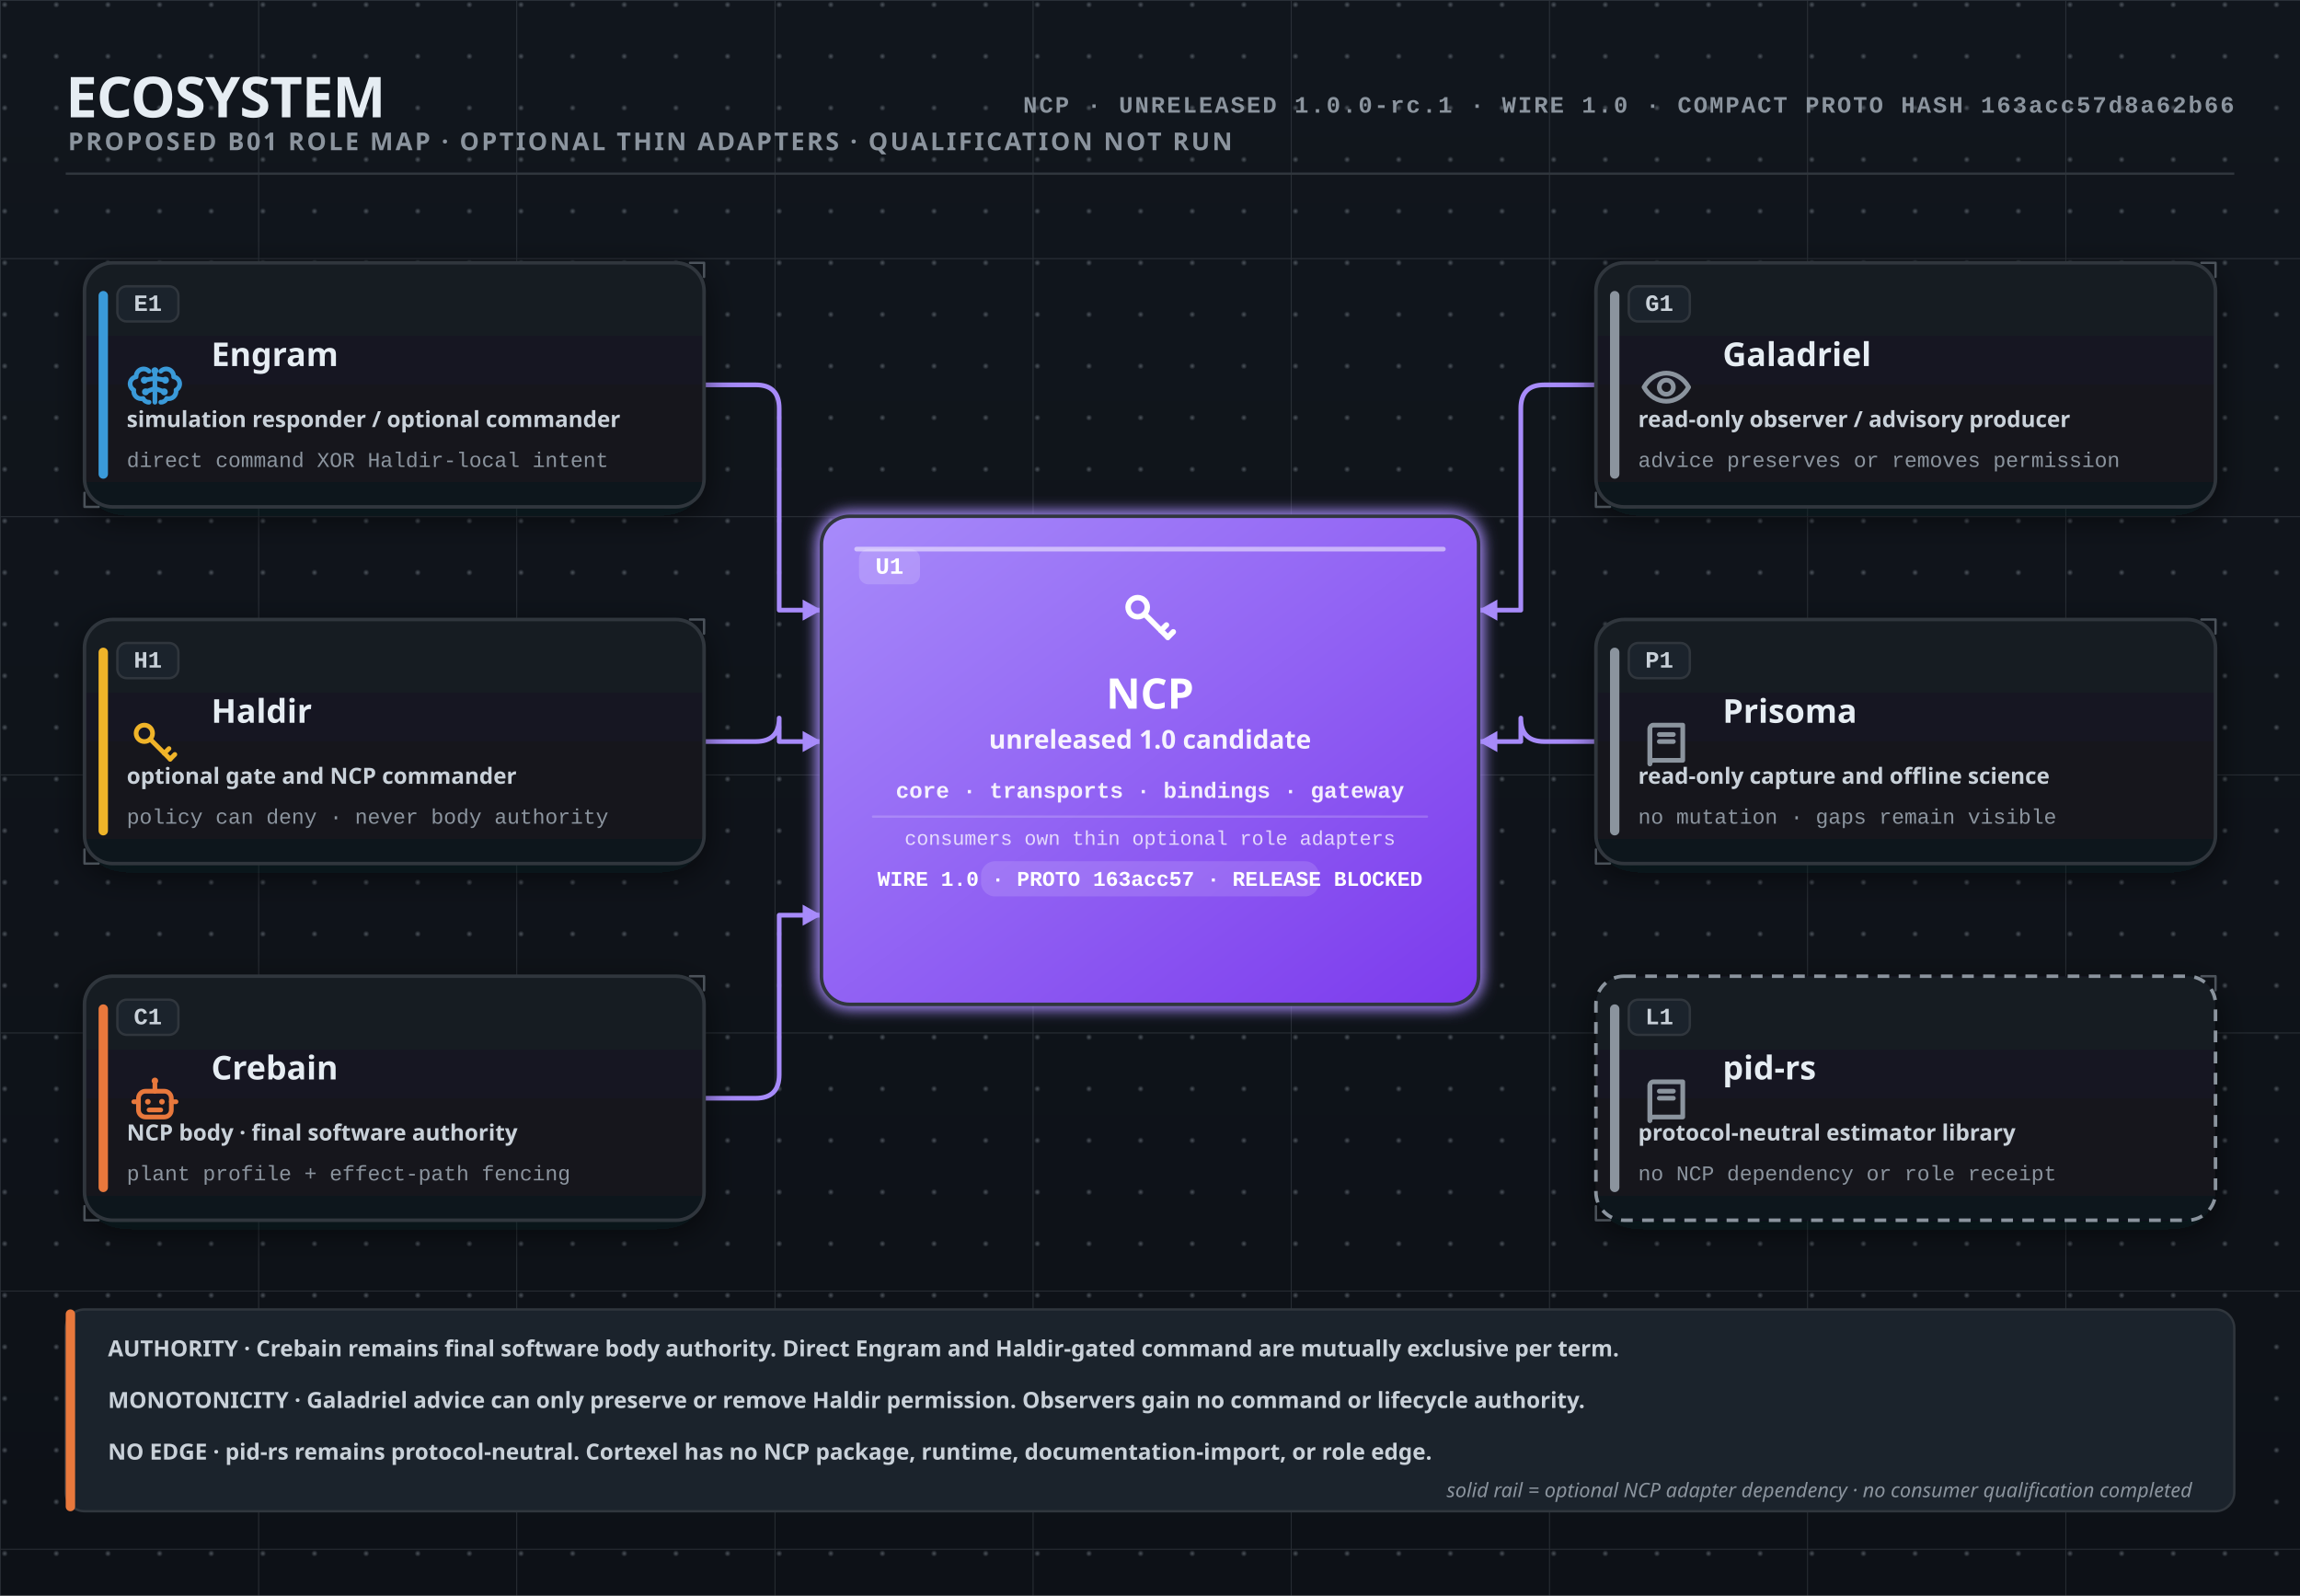
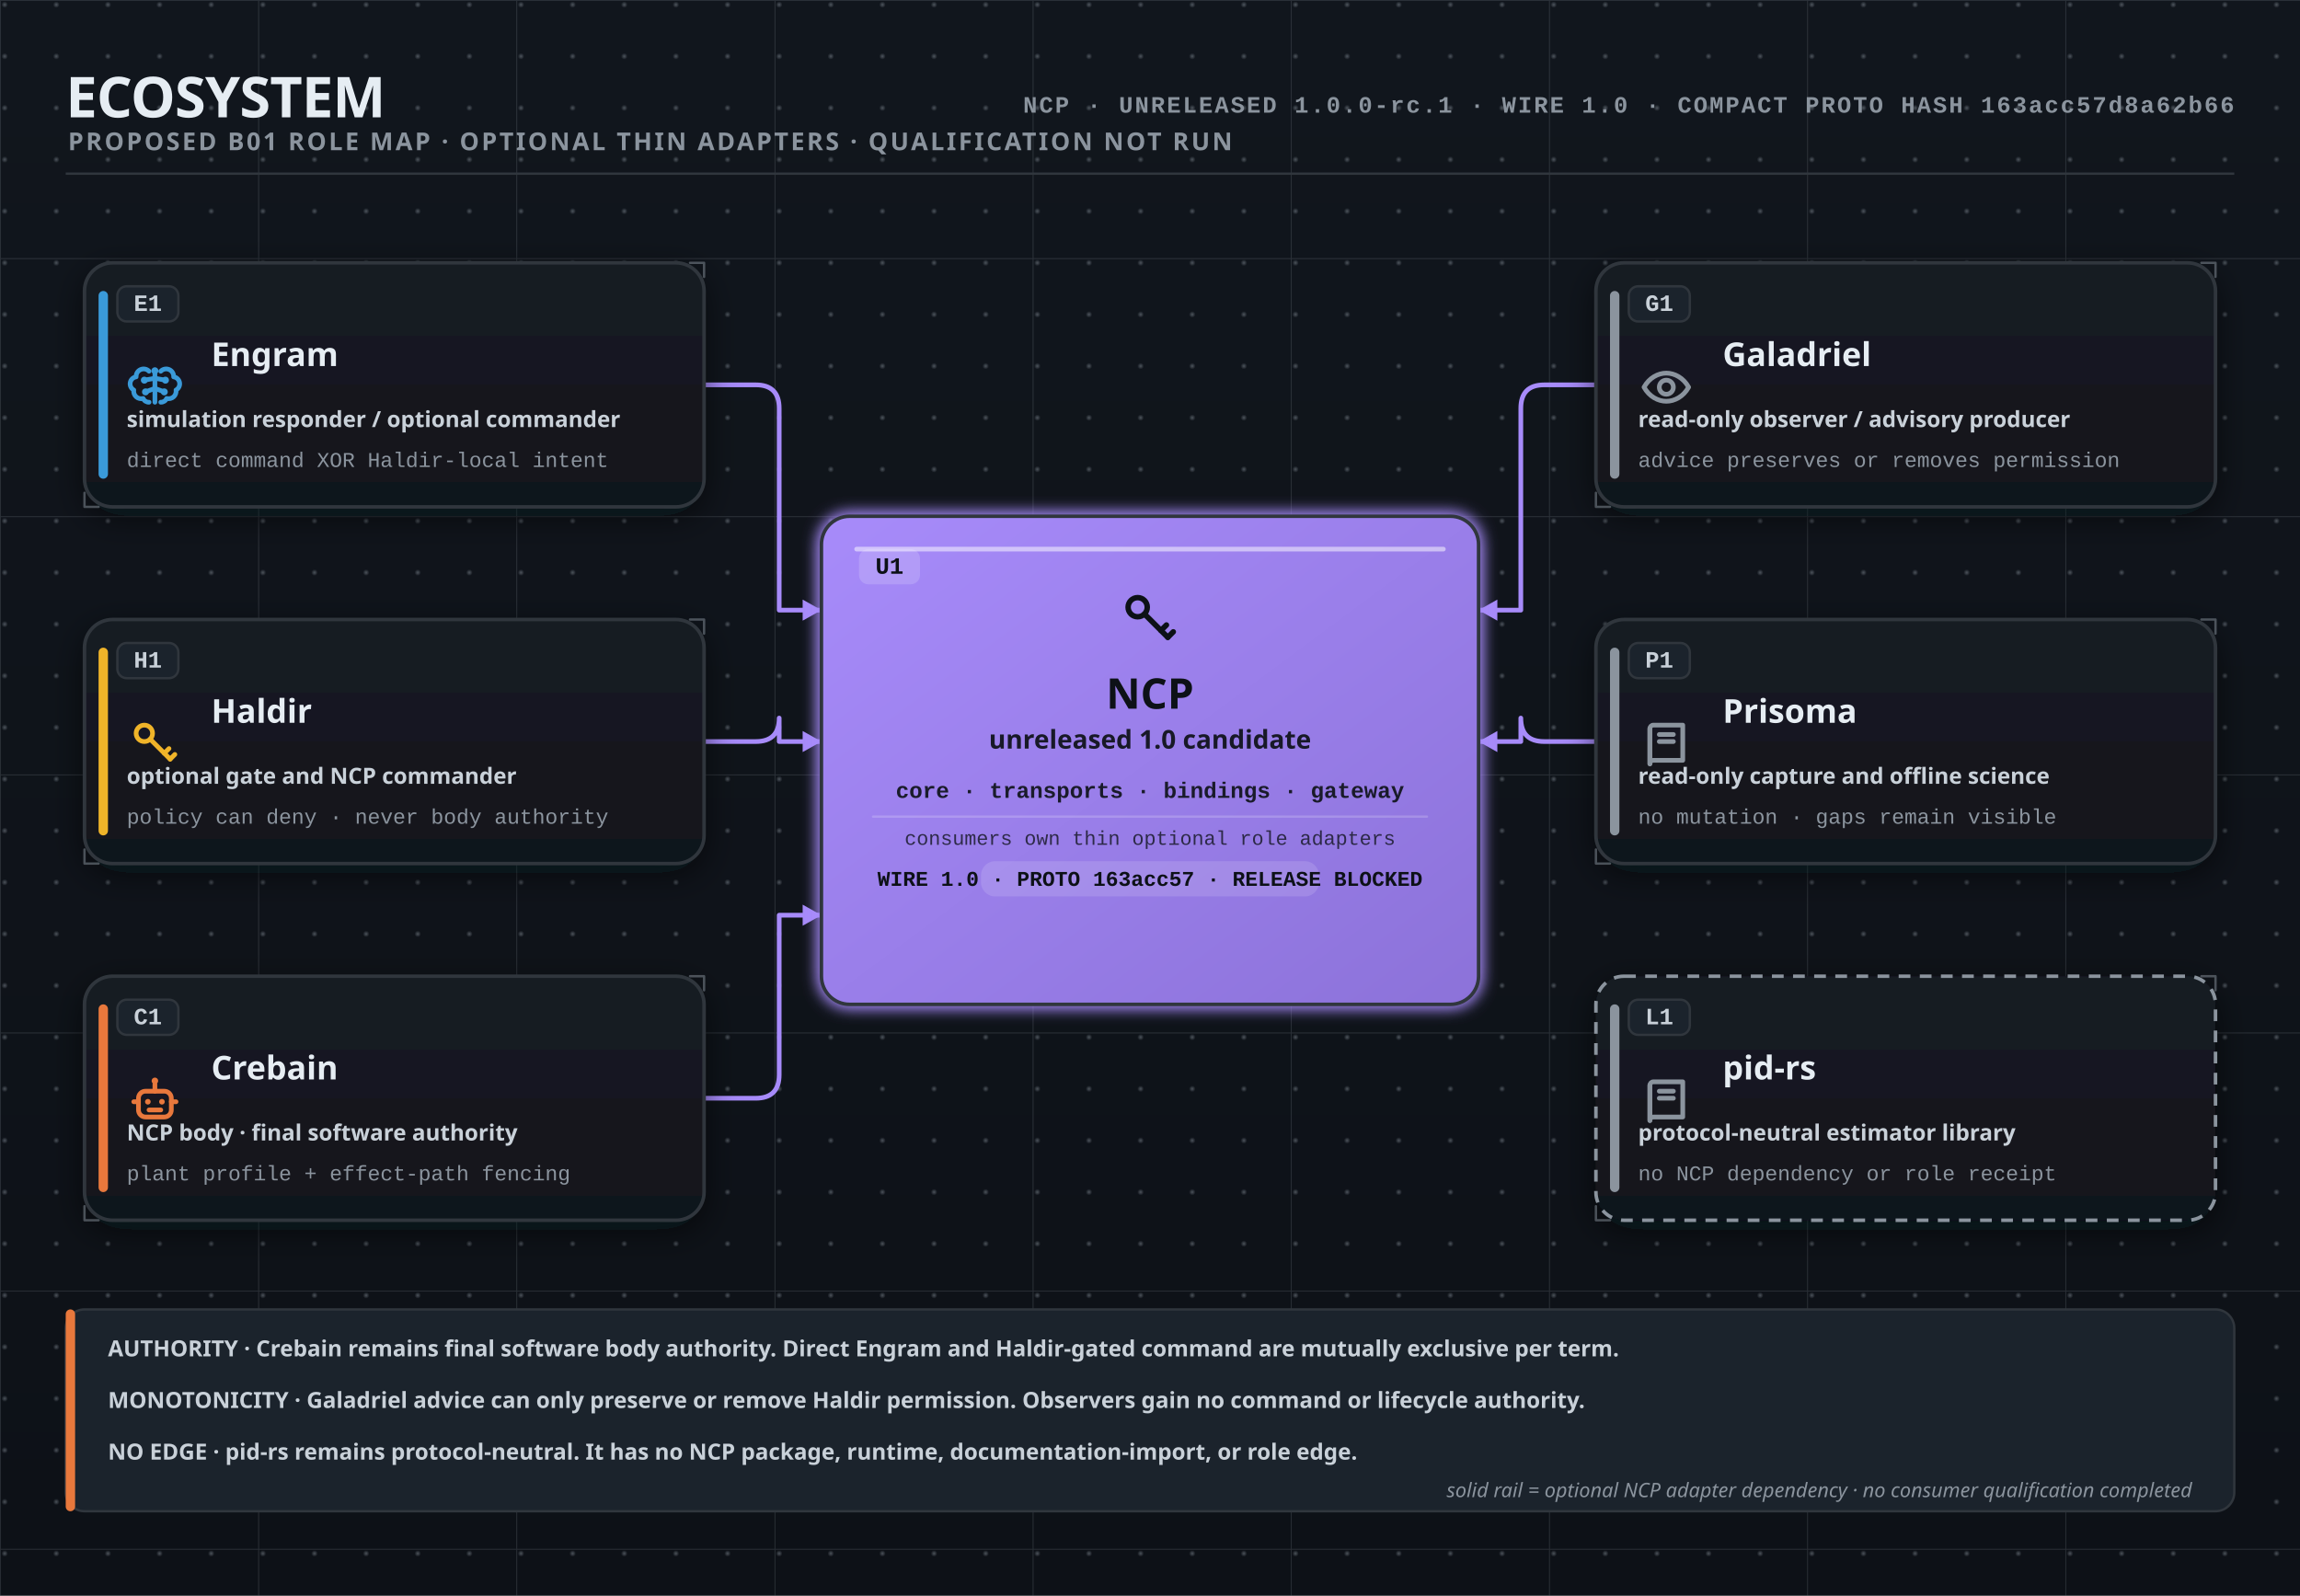
<svg xmlns="http://www.w3.org/2000/svg" width="980" height="680" viewBox="0 0 980 680" font-family="-apple-system, BlinkMacSystemFont, 'Segoe UI', 'Noto Sans', Helvetica, Arial, sans-serif" role="img" aria-labelledby="ncp-ecosystem-title ncp-ecosystem-desc">
  <defs>
    <linearGradient id="pageBg" x1="0" y1="0" x2="0" y2="1">
      <stop offset="0" stop-color="#11161d" />
      <stop offset="1" stop-color="#0d1117" />
    </linearGradient>
    <linearGradient id="surface" x1="0" y1="0" x2="0" y2="1">
      <stop offset="0" stop-color="#161b22" />
      <stop offset="1" stop-color="#11161d" />
    </linearGradient>
    <linearGradient id="busAction" x1="0" y1="0" x2="1" y2="0">
      <stop offset="0" stop-color="#e8783c" stop-opacity="0.85" />
      <stop offset="0.5" stop-color="#ff8a4c" stop-opacity="1" />
      <stop offset="1" stop-color="#e8783c" stop-opacity="0.85" />
    </linearGradient>
    <linearGradient id="contractHero" x1="0" y1="0" x2="1" y2="1">
      <stop offset="0" stop-color="#a78bfa" />
-       <stop offset="1" stop-color="#7c3aed" />
+       <stop offset="1" stop-color="#8c72d9" />
    </linearGradient>
    <radialGradient id="gridDot" cx="0.5" cy="0.5" r="0.5">
      <stop offset="0" stop-color="#8b949e" stop-opacity="0.5" />
      <stop offset="1" stop-color="#8b949e" stop-opacity="0" />
    </radialGradient>
    <pattern id="grid" width="22" height="22" patternUnits="userSpaceOnUse">
      <circle cx="2" cy="2" r="1.4" fill="url(#gridDot)" />
    </pattern>
    <pattern id="gridMajor" width="110" height="110" patternUnits="userSpaceOnUse">
      <path d="M110 0H0V110" fill="none" stroke="#8b949e" stroke-width="0.75" stroke-opacity="0.22" />
    </pattern>
    <filter id="soft" x="-40%" y="-40%" width="180%" height="180%" color-interpolation-filters="sRGB">
      <feDropShadow dx="0" dy="4" stdDeviation="7" flood-color="#05070b" flood-opacity="0.6" />
    </filter>
    <filter id="halo" x="-60%" y="-60%" width="220%" height="220%" color-interpolation-filters="sRGB">
      <feGaussianBlur stdDeviation="3" />
    </filter>
    <filter id="glow" x="-90%" y="-90%" width="280%" height="280%" color-interpolation-filters="sRGB">
      <feGaussianBlur in="SourceGraphic" stdDeviation="3.4" result="b" />
      <feFlood flood-color="#ff8a4c" flood-opacity="0.9" />
      <feComposite in2="b" operator="in" result="g" />
      <feMerge>
        <feMergeNode in="g" />
        <feMergeNode in="g" />
        <feMergeNode in="SourceGraphic" />
      </feMerge>
    </filter>
    <marker id="arrowAction" markerUnits="userSpaceOnUse" markerWidth="12" markerHeight="12" refX="9" refY="5.5" orient="auto">
      <path d="M1,1 L9,5.5 L1,10 Z" fill="#e8783c" />
    </marker>
    <marker id="arrowControl" markerUnits="userSpaceOnUse" markerWidth="12" markerHeight="12" refX="9" refY="5.5" orient="auto">
      <path d="M1,1 L9,5.5 L1,10 Z" fill="#3a9ad9" />
    </marker>
    <marker id="replyControl" markerUnits="userSpaceOnUse" markerWidth="12" markerHeight="12" refX="9" refY="5.5" orient="auto">
      <path d="M2,1.5 L9,5.5 L2,9.5" fill="none" stroke="#3a9ad9" stroke-width="1.7" stroke-linecap="round" stroke-linejoin="round" />
    </marker>
    <marker id="arrowPercep" markerUnits="userSpaceOnUse" markerWidth="12" markerHeight="12" refX="9" refY="5.5" orient="auto">
      <path d="M1,1 L9,5.5 L1,10 Z" fill="#56b4e9" />
    </marker>
    <marker id="tapObserve" markerUnits="userSpaceOnUse" markerWidth="10" markerHeight="10" refX="5" refY="5" orient="auto">
      <circle cx="5" cy="5" r="3.2" fill="none" stroke="#8b949e" stroke-width="1.5" />
    </marker>
    <marker id="arrowContract" markerUnits="userSpaceOnUse" markerWidth="12" markerHeight="12" refX="9" refY="5.5" orient="auto">
      <path d="M1,1 L9,5.5 L1,10 Z" fill="#a78bfa" />
    </marker>
    <marker id="submoduleArrow" markerUnits="userSpaceOnUse" markerWidth="12" markerHeight="12" refX="9" refY="5.5" orient="auto">
      <path d="M2,1.5 L9,5.5 L2,9.5" fill="none" stroke="#8b949e" stroke-width="1.7" stroke-linecap="round" stroke-linejoin="round" />
    </marker>
    <marker id="arrowActive" markerUnits="userSpaceOnUse" markerWidth="12" markerHeight="12" refX="9" refY="5.5" orient="auto">
      <path d="M1,1 L9,5.5 L1,10 Z" fill="#33c295" />
    </marker>
    <marker id="arrowEstop" markerUnits="userSpaceOnUse" markerWidth="12" markerHeight="12" refX="9" refY="5.5" orient="auto">
      <path d="M1,1 L9,5.5 L1,10 Z" fill="#e8783c" stroke="#ffd9c2" stroke-width="0.6" />
    </marker>
    <marker id="arrowHold" markerUnits="userSpaceOnUse" markerWidth="12" markerHeight="12" refX="9" refY="5.5" orient="auto">
      <path d="M1,1 L9,5.5 L1,10 Z" fill="#f0b429" />
    </marker>
    <marker id="arrowMut" markerUnits="userSpaceOnUse" markerWidth="12" markerHeight="12" refX="9" refY="5.5" orient="auto">
      <path d="M1,1 L9,5.5 L1,10 Z" fill="#8b949e" />
    </marker>
    <marker id="arrowConfig" markerUnits="userSpaceOnUse" markerWidth="12" markerHeight="12" refX="9" refY="5.5" orient="auto">
      <path d="M1,1 L9,5.5 L1,10 Z" fill="#e08cbf" />
    </marker>
    <filter id="glowContract" x="-90%" y="-90%" width="280%" height="280%" color-interpolation-filters="sRGB">
      <feGaussianBlur in="SourceGraphic" stdDeviation="3.4" result="b" />
      <feFlood flood-color="#a78bfa" flood-opacity="0.9" />
      <feComposite in2="b" operator="in" result="g" />
      <feMerge>
        <feMergeNode in="g" />
        <feMergeNode in="g" />
        <feMergeNode in="SourceGraphic" />
      </feMerge>
    </filter>
    <filter id="glowActive" x="-90%" y="-90%" width="280%" height="280%" color-interpolation-filters="sRGB">
      <feGaussianBlur in="SourceGraphic" stdDeviation="3.4" result="b" />
      <feFlood flood-color="#33c295" flood-opacity="0.9" />
      <feComposite in2="b" operator="in" result="g" />
      <feMerge>
        <feMergeNode in="g" />
        <feMergeNode in="g" />
        <feMergeNode in="SourceGraphic" />
      </feMerge>
    </filter>
  </defs>
  <rect x="0" y="0" width="980" height="680" rx="0" fill="url(#pageBg)" />
  <rect x="0" y="0" width="980" height="680" rx="0" fill="url(#gridMajor)" />
  <rect x="0" y="0" width="980" height="680" rx="0" fill="url(#grid)" />
  <text x="28" y="50" font-family="-apple-system, BlinkMacSystemFont, 'Segoe UI', 'Noto Sans', Helvetica, Arial, sans-serif" font-size="24" font-weight="800" font-style="normal" fill="#e6edf3" text-anchor="start" letter-spacing="-0.3" text-rendering="geometricPrecision">ECOSYSTEM</text>
  <text x="29" y="64" font-family="-apple-system, BlinkMacSystemFont, 'Segoe UI', 'Noto Sans', Helvetica, Arial, sans-serif" font-size="10.5" font-weight="600" font-style="normal" fill="#8b949e" text-anchor="start" letter-spacing="1.0" text-rendering="geometricPrecision">PROPOSED B01 ROLE MAP  ·  OPTIONAL THIN ADAPTERS  ·  QUALIFICATION NOT RUN</text>
  <line x1="28" y1="74" x2="952" y2="74" stroke="#30363d" stroke-width="1" stroke-linecap="butt" />
  <text x="952" y="48" font-family="ui-monospace, SFMono-Regular, 'SF Mono', Menlo, Consolas, 'Liberation Mono', monospace" font-size="10" font-weight="600" font-style="normal" fill="#8b949e" text-anchor="end" letter-spacing="0.8" text-rendering="geometricPrecision">NCP · UNRELEASED 1.0.0-rc.1 · WIRE 1.0 · COMPACT PROTO HASH 163acc57d8a62b66</text>
  <path d="M300,164.0 L322,164.0 Q332,164.0 332,174.0 L332,260 L350,260" fill="none" stroke="#a78bfa" stroke-width="2" stroke-linecap="round" stroke-linejoin="round" marker-end="url(#arrowContract)" />
  <path d="M300,316.0 L322,316.0 Q332,316.0 332,306.0 L332,316.0 L350,316.0" fill="none" stroke="#a78bfa" stroke-width="2" stroke-linecap="round" stroke-linejoin="round" marker-end="url(#arrowContract)" />
  <path d="M300,468.0 L322,468.0 Q332,468.0 332,458.0 L332,390 L350,390" fill="none" stroke="#a78bfa" stroke-width="2" stroke-linecap="round" stroke-linejoin="round" marker-end="url(#arrowContract)" />
  <path d="M680,164.0 L658,164.0 Q648,164.0 648,174.0 L648,260 L630,260" fill="none" stroke="#a78bfa" stroke-width="2" stroke-linecap="round" stroke-linejoin="round" marker-end="url(#arrowContract)" />
  <path d="M680,316.0 L658,316.0 Q648,316.0 648,306.0 L648,316.0 L630,316.0" fill="none" stroke="#a78bfa" stroke-width="2" stroke-linecap="round" stroke-linejoin="round" marker-end="url(#arrowContract)" />
  <rect x="36" y="112" width="264" height="104" rx="12" fill="url(#surface)" filter="url(#soft)" />
  <rect x="36" y="112" width="264" height="104" rx="12" fill="none" stroke="#30363d" stroke-width="1.5" />
  <rect x="42" y="124" width="4" height="80" rx="2" fill="#3a9ad9" />
  <path d="M294,112 L300,112 L300,118" fill="none" stroke="#8b949e" stroke-width="1" stroke-linecap="round" stroke-linejoin="round" stroke-opacity="0.5" />
  <path d="M36,210 L36,216 L42,216" fill="none" stroke="#8b949e" stroke-width="1" stroke-linecap="round" stroke-linejoin="round" stroke-opacity="0.5" />
  <rect x="50" y="122" width="26" height="15" rx="4" fill="#1b232c" stroke="#30363d" stroke-width="1" />
  <text x="63" y="132.5" font-family="ui-monospace, SFMono-Regular, 'SF Mono', Menlo, Consolas, 'Liberation Mono', monospace" font-size="10" font-weight="700" font-style="normal" fill="#c9d1d9" text-anchor="middle" text-rendering="geometricPrecision">E1</text>
  <g transform="translate(54,153) scale(1)" fill="none" stroke="#3a9ad9" stroke-width="2" stroke-linecap="round" stroke-linejoin="round">
    <path d="M9.5 5.2A3.2 3.2 0 0 0 4 7.6a3 3 0 0 0-1 5.6a3.2 3.2 0 0 0 4 3.6a2.6 2.6 0 0 0 2.5 1.6" />
    <path d="M14.5 5.2A3.2 3.2 0 0 1 20 7.6a3 3 0 0 1 1 5.6a3.2 3.2 0 0 1-4 3.6a2.6 2.6 0 0 1-2.5 1.6" />
    <path d="M12 5v13.4" />
    <circle cx="12" cy="5" r="0.5" fill="#3a9ad9" stroke="#3a9ad9" />
    <circle cx="7.5" cy="9" r="0.5" fill="#3a9ad9" stroke="#3a9ad9" />
    <circle cx="16.5" cy="9" r="0.5" fill="#3a9ad9" stroke="#3a9ad9" />
    <circle cx="8" cy="14" r="0.5" fill="#3a9ad9" stroke="#3a9ad9" />
    <circle cx="16" cy="14" r="0.5" fill="#3a9ad9" stroke="#3a9ad9" />
    <path d="M12 8.2 7.5 9M12 8.2 16.5 9M12 12.5 8 14M12 12.5 16 14" />
  </g>
  <text x="90" y="156" font-family="-apple-system, BlinkMacSystemFont, 'Segoe UI', 'Noto Sans', Helvetica, Arial, sans-serif" font-size="14" font-weight="700" font-style="normal" fill="#e6edf3" text-anchor="start" text-rendering="geometricPrecision">Engram</text>
  <text x="54" y="182" font-family="-apple-system, BlinkMacSystemFont, 'Segoe UI', 'Noto Sans', Helvetica, Arial, sans-serif" font-size="9.5" font-weight="600" font-style="normal" fill="#c9d1d9" text-anchor="start" text-rendering="geometricPrecision">simulation responder / optional commander</text>
  <text x="54" y="199" font-family="ui-monospace, SFMono-Regular, 'SF Mono', Menlo, Consolas, 'Liberation Mono', monospace" font-size="9" font-weight="500" font-style="normal" fill="#8b949e" text-anchor="start" text-rendering="geometricPrecision">direct command XOR Haldir-local intent</text>
  <rect x="36" y="264" width="264" height="104" rx="12" fill="url(#surface)" filter="url(#soft)" />
  <rect x="36" y="264" width="264" height="104" rx="12" fill="none" stroke="#30363d" stroke-width="1.5" />
  <rect x="42" y="276" width="4" height="80" rx="2" fill="#f0b429" />
  <path d="M294,264 L300,264 L300,270" fill="none" stroke="#8b949e" stroke-width="1" stroke-linecap="round" stroke-linejoin="round" stroke-opacity="0.5" />
  <path d="M36,362 L36,368 L42,368" fill="none" stroke="#8b949e" stroke-width="1" stroke-linecap="round" stroke-linejoin="round" stroke-opacity="0.5" />
  <rect x="50" y="274" width="26" height="15" rx="4" fill="#1b232c" stroke="#30363d" stroke-width="1" />
  <text x="63" y="284.5" font-family="ui-monospace, SFMono-Regular, 'SF Mono', Menlo, Consolas, 'Liberation Mono', monospace" font-size="10" font-weight="700" font-style="normal" fill="#c9d1d9" text-anchor="middle" text-rendering="geometricPrecision">H1</text>
  <g transform="translate(54,305) scale(1)" fill="none" stroke="#f0b429" stroke-width="2" stroke-linecap="round" stroke-linejoin="round">
    <circle cx="7.5" cy="7.5" r="3.5" />
    <path d="M10 10l8.5 8.5" />
    <path d="M16 16l2-2M18.5 18.5l2-2" />
  </g>
  <text x="90" y="308" font-family="-apple-system, BlinkMacSystemFont, 'Segoe UI', 'Noto Sans', Helvetica, Arial, sans-serif" font-size="14" font-weight="700" font-style="normal" fill="#e6edf3" text-anchor="start" text-rendering="geometricPrecision">Haldir</text>
  <text x="54" y="334" font-family="-apple-system, BlinkMacSystemFont, 'Segoe UI', 'Noto Sans', Helvetica, Arial, sans-serif" font-size="9.5" font-weight="600" font-style="normal" fill="#c9d1d9" text-anchor="start" text-rendering="geometricPrecision">optional gate and NCP commander</text>
  <text x="54" y="351" font-family="ui-monospace, SFMono-Regular, 'SF Mono', Menlo, Consolas, 'Liberation Mono', monospace" font-size="9" font-weight="500" font-style="normal" fill="#8b949e" text-anchor="start" text-rendering="geometricPrecision">policy can deny · never body authority</text>
  <rect x="36" y="416" width="264" height="104" rx="12" fill="url(#surface)" filter="url(#soft)" />
  <rect x="36" y="416" width="264" height="104" rx="12" fill="none" stroke="#30363d" stroke-width="1.5" />
  <rect x="42" y="428" width="4" height="80" rx="2" fill="#e8783c" />
  <path d="M294,416 L300,416 L300,422" fill="none" stroke="#8b949e" stroke-width="1" stroke-linecap="round" stroke-linejoin="round" stroke-opacity="0.5" />
  <path d="M36,514 L36,520 L42,520" fill="none" stroke="#8b949e" stroke-width="1" stroke-linecap="round" stroke-linejoin="round" stroke-opacity="0.5" />
  <rect x="50" y="426" width="26" height="15" rx="4" fill="#1b232c" stroke="#30363d" stroke-width="1" />
  <text x="63" y="436.5" font-family="ui-monospace, SFMono-Regular, 'SF Mono', Menlo, Consolas, 'Liberation Mono', monospace" font-size="10" font-weight="700" font-style="normal" fill="#c9d1d9" text-anchor="middle" text-rendering="geometricPrecision">C1</text>
  <g transform="translate(54,457) scale(1)" fill="none" stroke="#e8783c" stroke-width="2" stroke-linecap="round" stroke-linejoin="round">
    <rect x="5" y="8" width="14" height="11" rx="3" />
    <path d="M12 8V5" />
    <circle cx="12" cy="3.6" r="1.4" fill="#e8783c" stroke="none" />
    <circle cx="9" cy="12.5" r="1.2" fill="#e8783c" stroke="none" />
    <circle cx="15" cy="12.5" r="1.2" fill="#e8783c" stroke="none" />
    <path d="M9.5 16h5" />
    <path d="M5 12.5H3M19 12.5h2" />
  </g>
  <text x="90" y="460" font-family="-apple-system, BlinkMacSystemFont, 'Segoe UI', 'Noto Sans', Helvetica, Arial, sans-serif" font-size="14" font-weight="700" font-style="normal" fill="#e6edf3" text-anchor="start" text-rendering="geometricPrecision">Crebain</text>
  <text x="54" y="486" font-family="-apple-system, BlinkMacSystemFont, 'Segoe UI', 'Noto Sans', Helvetica, Arial, sans-serif" font-size="9.5" font-weight="600" font-style="normal" fill="#c9d1d9" text-anchor="start" text-rendering="geometricPrecision">NCP body · final software authority</text>
  <text x="54" y="503" font-family="ui-monospace, SFMono-Regular, 'SF Mono', Menlo, Consolas, 'Liberation Mono', monospace" font-size="9" font-weight="500" font-style="normal" fill="#8b949e" text-anchor="start" text-rendering="geometricPrecision">plant profile + effect-path fencing</text>
  <rect x="680" y="112" width="264" height="104" rx="12" fill="url(#surface)" filter="url(#soft)" />
  <rect x="680" y="112" width="264" height="104" rx="12" fill="none" stroke="#30363d" stroke-width="1.5" />
  <rect x="686" y="124" width="4" height="80" rx="2" fill="#8b949e" />
  <path d="M938,112 L944,112 L944,118" fill="none" stroke="#8b949e" stroke-width="1" stroke-linecap="round" stroke-linejoin="round" stroke-opacity="0.5" />
  <path d="M680,210 L680,216 L686,216" fill="none" stroke="#8b949e" stroke-width="1" stroke-linecap="round" stroke-linejoin="round" stroke-opacity="0.5" />
  <rect x="694" y="122" width="26" height="15" rx="4" fill="#1b232c" stroke="#30363d" stroke-width="1" />
  <text x="707" y="132.5" font-family="ui-monospace, SFMono-Regular, 'SF Mono', Menlo, Consolas, 'Liberation Mono', monospace" font-size="10" font-weight="700" font-style="normal" fill="#c9d1d9" text-anchor="middle" text-rendering="geometricPrecision">G1</text>
  <g transform="translate(698,153) scale(1)" fill="none" stroke="#8b949e" stroke-width="2" stroke-linecap="round" stroke-linejoin="round">
    <path d="M2.5 12c2.2-4 6-6 9.5-6s7.3 2 9.5 6c-2.2 4-6 6-9.5 6s-7.3-2-9.5-6Z" />
    <circle cx="12" cy="12" r="3" />
  </g>
  <text x="734" y="156" font-family="-apple-system, BlinkMacSystemFont, 'Segoe UI', 'Noto Sans', Helvetica, Arial, sans-serif" font-size="14" font-weight="700" font-style="normal" fill="#e6edf3" text-anchor="start" text-rendering="geometricPrecision">Galadriel</text>
  <text x="698" y="182" font-family="-apple-system, BlinkMacSystemFont, 'Segoe UI', 'Noto Sans', Helvetica, Arial, sans-serif" font-size="9.5" font-weight="600" font-style="normal" fill="#c9d1d9" text-anchor="start" text-rendering="geometricPrecision">read-only observer / advisory producer</text>
  <text x="698" y="199" font-family="ui-monospace, SFMono-Regular, 'SF Mono', Menlo, Consolas, 'Liberation Mono', monospace" font-size="9" font-weight="500" font-style="normal" fill="#8b949e" text-anchor="start" text-rendering="geometricPrecision">advice preserves or removes permission</text>
  <rect x="680" y="264" width="264" height="104" rx="12" fill="url(#surface)" filter="url(#soft)" />
  <rect x="680" y="264" width="264" height="104" rx="12" fill="none" stroke="#30363d" stroke-width="1.5" />
  <rect x="686" y="276" width="4" height="80" rx="2" fill="#8b949e" />
  <path d="M938,264 L944,264 L944,270" fill="none" stroke="#8b949e" stroke-width="1" stroke-linecap="round" stroke-linejoin="round" stroke-opacity="0.5" />
  <path d="M680,362 L680,368 L686,368" fill="none" stroke="#8b949e" stroke-width="1" stroke-linecap="round" stroke-linejoin="round" stroke-opacity="0.5" />
  <rect x="694" y="274" width="26" height="15" rx="4" fill="#1b232c" stroke="#30363d" stroke-width="1" />
  <text x="707" y="284.5" font-family="ui-monospace, SFMono-Regular, 'SF Mono', Menlo, Consolas, 'Liberation Mono', monospace" font-size="10" font-weight="700" font-style="normal" fill="#c9d1d9" text-anchor="middle" text-rendering="geometricPrecision">P1</text>
  <g transform="translate(698,305) scale(1)" fill="none" stroke="#8b949e" stroke-width="2" stroke-linecap="round" stroke-linejoin="round">
    <path d="M5 5.5A1.5 1.5 0 0 1 6.5 4H19v15H6.5A1.5 1.5 0 0 0 5 20.5Z" />
    <path d="M5 5.5v15" />
    <path d="M9 8h6M9 11h6" />
  </g>
  <text x="734" y="308" font-family="-apple-system, BlinkMacSystemFont, 'Segoe UI', 'Noto Sans', Helvetica, Arial, sans-serif" font-size="14" font-weight="700" font-style="normal" fill="#e6edf3" text-anchor="start" text-rendering="geometricPrecision">Prisoma</text>
  <text x="698" y="334" font-family="-apple-system, BlinkMacSystemFont, 'Segoe UI', 'Noto Sans', Helvetica, Arial, sans-serif" font-size="9.5" font-weight="600" font-style="normal" fill="#c9d1d9" text-anchor="start" text-rendering="geometricPrecision">read-only capture and offline science</text>
  <text x="698" y="351" font-family="ui-monospace, SFMono-Regular, 'SF Mono', Menlo, Consolas, 'Liberation Mono', monospace" font-size="9" font-weight="500" font-style="normal" fill="#8b949e" text-anchor="start" text-rendering="geometricPrecision">no mutation · gaps remain visible</text>
  <rect x="680" y="416" width="264" height="104" rx="12" fill="url(#surface)" filter="url(#soft)" />
  <rect x="680" y="416" width="264" height="104" rx="12" fill="none" stroke="#8b949e" stroke-width="1.5" stroke-dasharray="5 4" fill-opacity="0.7" />
  <rect x="686" y="428" width="4" height="80" rx="2" fill="#8b949e" />
  <path d="M938,416 L944,416 L944,422" fill="none" stroke="#8b949e" stroke-width="1" stroke-linecap="round" stroke-linejoin="round" stroke-opacity="0.5" />
  <path d="M680,514 L680,520 L686,520" fill="none" stroke="#8b949e" stroke-width="1" stroke-linecap="round" stroke-linejoin="round" stroke-opacity="0.5" />
  <rect x="694" y="426" width="26" height="15" rx="4" fill="#1b232c" stroke="#30363d" stroke-width="1" />
  <text x="707" y="436.5" font-family="ui-monospace, SFMono-Regular, 'SF Mono', Menlo, Consolas, 'Liberation Mono', monospace" font-size="10" font-weight="700" font-style="normal" fill="#c9d1d9" text-anchor="middle" text-rendering="geometricPrecision">L1</text>
  <g transform="translate(698,457) scale(1)" fill="none" stroke="#8b949e" stroke-width="2" stroke-linecap="round" stroke-linejoin="round">
    <path d="M5 5.5A1.5 1.5 0 0 1 6.5 4H19v15H6.5A1.5 1.5 0 0 0 5 20.5Z" />
    <path d="M5 5.5v15" />
    <path d="M9 8h6M9 11h6" />
  </g>
  <text x="734" y="460" font-family="-apple-system, BlinkMacSystemFont, 'Segoe UI', 'Noto Sans', Helvetica, Arial, sans-serif" font-size="14" font-weight="700" font-style="normal" fill="#e6edf3" text-anchor="start" text-rendering="geometricPrecision">pid-rs</text>
  <text x="698" y="486" font-family="-apple-system, BlinkMacSystemFont, 'Segoe UI', 'Noto Sans', Helvetica, Arial, sans-serif" font-size="9.5" font-weight="600" font-style="normal" fill="#c9d1d9" text-anchor="start" text-rendering="geometricPrecision">protocol-neutral estimator library</text>
  <text x="698" y="503" font-family="ui-monospace, SFMono-Regular, 'SF Mono', Menlo, Consolas, 'Liberation Mono', monospace" font-size="9" font-weight="500" font-style="normal" fill="#8b949e" text-anchor="start" text-rendering="geometricPrecision">no NCP dependency or role receipt</text>
  <rect x="350" y="220" width="280" height="208" rx="12" fill="url(#contractHero)" stroke="#30363d" stroke-width="1.5" filter="url(#glowContract)" />
  <rect x="364" y="233" width="252" height="2" rx="1" fill="#ffffff" fill-opacity="0.5" />
  <rect x="366" y="234" width="26" height="15" rx="4" fill="#ffffff" fill-opacity="0.16" />
-   <text x="379" y="244.5" font-family="ui-monospace, SFMono-Regular, 'SF Mono', Menlo, Consolas, 'Liberation Mono', monospace" font-size="10" font-weight="700" font-style="normal" fill="#ffffff" text-anchor="middle" text-rendering="geometricPrecision">U1</text>
-   <g transform="translate(476.0,250) scale(1.1667)" fill="none" stroke="#ffffff" stroke-width="2" stroke-linecap="round" stroke-linejoin="round">
+   <text x="379" y="244.5" font-family="ui-monospace, SFMono-Regular, 'SF Mono', Menlo, Consolas, 'Liberation Mono', monospace" font-size="10" font-weight="700" font-style="normal" fill="#0d1117" text-anchor="middle" text-rendering="geometricPrecision">U1</text>
+   <g transform="translate(476.0,250) scale(1.1667)" fill="none" stroke="#0d1117" stroke-width="2" stroke-linecap="round" stroke-linejoin="round">
    <circle cx="7.5" cy="7.5" r="3.5" />
    <path d="M10 10l8.5 8.5" />
    <path d="M16 16l2-2M18.5 18.5l2-2" />
  </g>
-   <text x="490.0" y="302" font-family="-apple-system, BlinkMacSystemFont, 'Segoe UI', 'Noto Sans', Helvetica, Arial, sans-serif" font-size="18" font-weight="800" font-style="normal" fill="#ffffff" text-anchor="middle" text-rendering="geometricPrecision">NCP</text>
-   <text x="490.0" y="319" font-family="-apple-system, BlinkMacSystemFont, 'Segoe UI', 'Noto Sans', Helvetica, Arial, sans-serif" font-size="11" font-weight="600" font-style="normal" fill="#ffffff" fill-opacity="0.92" text-anchor="middle" text-rendering="geometricPrecision">unreleased 1.0 candidate</text>
-   <text x="490.0" y="340" font-family="ui-monospace, SFMono-Regular, 'SF Mono', Menlo, Consolas, 'Liberation Mono', monospace" font-size="9.5" font-weight="600" font-style="normal" fill="#ffffff" fill-opacity="0.9" text-anchor="middle" text-rendering="geometricPrecision">core · transports · bindings · gateway</text>
+   <text x="490.0" y="302" font-family="-apple-system, BlinkMacSystemFont, 'Segoe UI', 'Noto Sans', Helvetica, Arial, sans-serif" font-size="18" font-weight="800" font-style="normal" fill="#0d1117" text-anchor="middle" text-rendering="geometricPrecision">NCP</text>
+   <text x="490.0" y="319" font-family="-apple-system, BlinkMacSystemFont, 'Segoe UI', 'Noto Sans', Helvetica, Arial, sans-serif" font-size="11" font-weight="600" font-style="normal" fill="#0d1117" fill-opacity="0.92" text-anchor="middle" text-rendering="geometricPrecision">unreleased 1.0 candidate</text>
+   <text x="490.0" y="340" font-family="ui-monospace, SFMono-Regular, 'SF Mono', Menlo, Consolas, 'Liberation Mono', monospace" font-size="9.5" font-weight="600" font-style="normal" fill="#0d1117" fill-opacity="0.9" text-anchor="middle" text-rendering="geometricPrecision">core · transports · bindings · gateway</text>
  <line x1="372" y1="348" x2="608" y2="348" stroke="#ffffff" stroke-width="1" stroke-linecap="round" stroke-opacity="0.18" />
-   <text x="490.0" y="360" font-family="ui-monospace, SFMono-Regular, 'SF Mono', Menlo, Consolas, 'Liberation Mono', monospace" font-size="8.5" font-weight="500" font-style="normal" fill="#ffffff" fill-opacity="0.76" text-anchor="middle" text-rendering="geometricPrecision">consumers own thin optional role adapters</text>
+   <text x="490.0" y="360" font-family="ui-monospace, SFMono-Regular, 'SF Mono', Menlo, Consolas, 'Liberation Mono', monospace" font-size="8.5" font-weight="500" font-style="normal" fill="#0d1117" fill-opacity="0.76" text-anchor="middle" text-rendering="geometricPrecision">consumers own thin optional role adapters</text>
  <rect x="418.0" y="367" width="144" height="15" rx="6" fill="#ffffff" fill-opacity="0.13" />
-   <text x="490.0" y="377.5" font-family="ui-monospace, SFMono-Regular, 'SF Mono', Menlo, Consolas, 'Liberation Mono', monospace" font-size="9" font-weight="700" font-style="normal" fill="#ffffff" text-anchor="middle" text-rendering="geometricPrecision">WIRE 1.0 · PROTO 163acc57 · RELEASE BLOCKED</text>
+   <text x="490.0" y="377.5" font-family="ui-monospace, SFMono-Regular, 'SF Mono', Menlo, Consolas, 'Liberation Mono', monospace" font-size="9" font-weight="700" font-style="normal" fill="#0d1117" text-anchor="middle" text-rendering="geometricPrecision">WIRE 1.0 · PROTO 163acc57 · RELEASE BLOCKED</text>
  <rect x="28" y="558" width="924" height="86" rx="8" fill="#1b232c" stroke="#30363d" stroke-width="1" />
  <rect x="28" y="558" width="4" height="86" rx="2" fill="#e8783c" />
  <text x="46" y="578" font-family="-apple-system, BlinkMacSystemFont, 'Segoe UI', 'Noto Sans', Helvetica, Arial, sans-serif" font-size="9.5" font-weight="600" font-style="normal" fill="#c9d1d9" text-anchor="start" text-rendering="geometricPrecision">AUTHORITY · Crebain remains final software body authority. Direct Engram and Haldir-gated command are mutually exclusive per term.</text>
  <text x="46" y="600" font-family="-apple-system, BlinkMacSystemFont, 'Segoe UI', 'Noto Sans', Helvetica, Arial, sans-serif" font-size="9.5" font-weight="600" font-style="normal" fill="#c9d1d9" text-anchor="start" text-rendering="geometricPrecision">MONOTONICITY · Galadriel advice can only preserve or remove Haldir permission. Observers gain no command or lifecycle authority.</text>
-   <text x="46" y="622" font-family="-apple-system, BlinkMacSystemFont, 'Segoe UI', 'Noto Sans', Helvetica, Arial, sans-serif" font-size="9.5" font-weight="600" font-style="normal" fill="#c9d1d9" text-anchor="start" text-rendering="geometricPrecision">NO EDGE · pid-rs remains protocol-neutral. Cortexel has no NCP package, runtime, documentation-import, or role edge.</text>
+   <text x="46" y="622" font-family="-apple-system, BlinkMacSystemFont, 'Segoe UI', 'Noto Sans', Helvetica, Arial, sans-serif" font-size="9.5" font-weight="600" font-style="normal" fill="#c9d1d9" text-anchor="start" text-rendering="geometricPrecision">NO EDGE · pid-rs remains protocol-neutral. It has no NCP package, runtime, documentation-import, or role edge.</text>
  <text x="934" y="638" font-family="-apple-system, BlinkMacSystemFont, 'Segoe UI', 'Noto Sans', Helvetica, Arial, sans-serif" font-size="8.5" font-weight="500" font-style="italic" fill="#8b949e" text-anchor="end" text-rendering="geometricPrecision">solid rail = optional NCP adapter dependency · no consumer qualification completed</text>
</svg>
